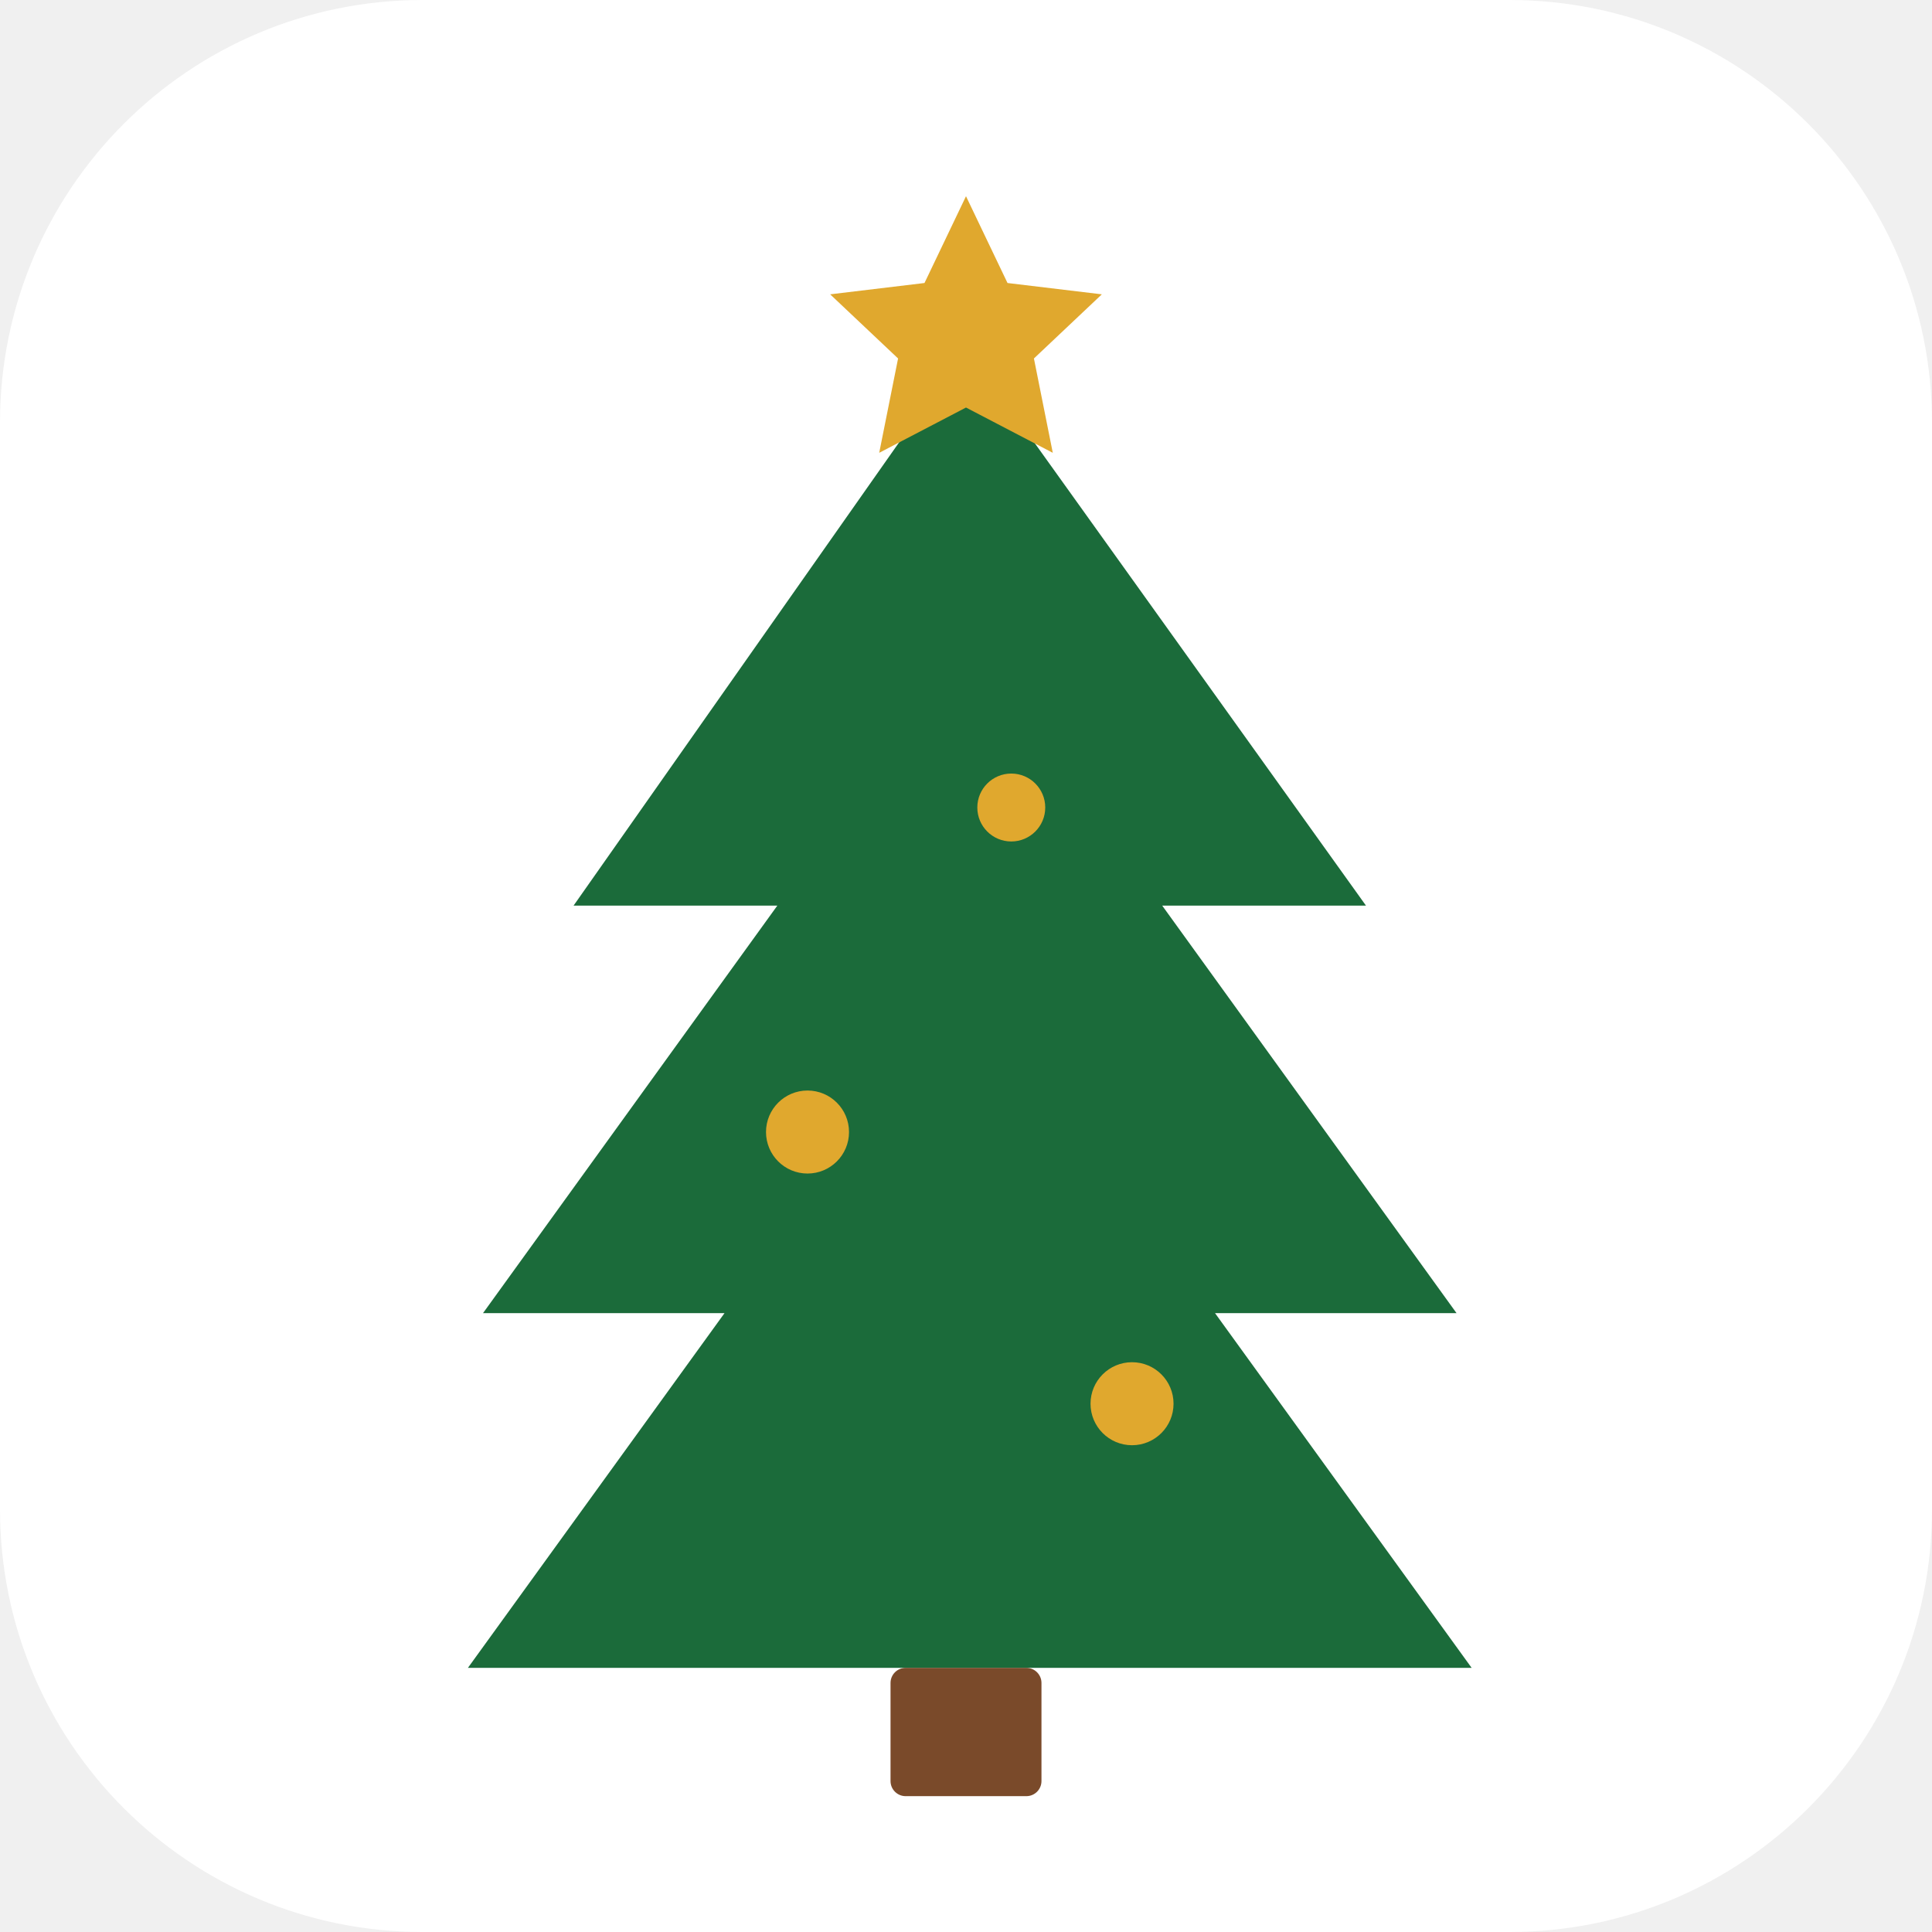
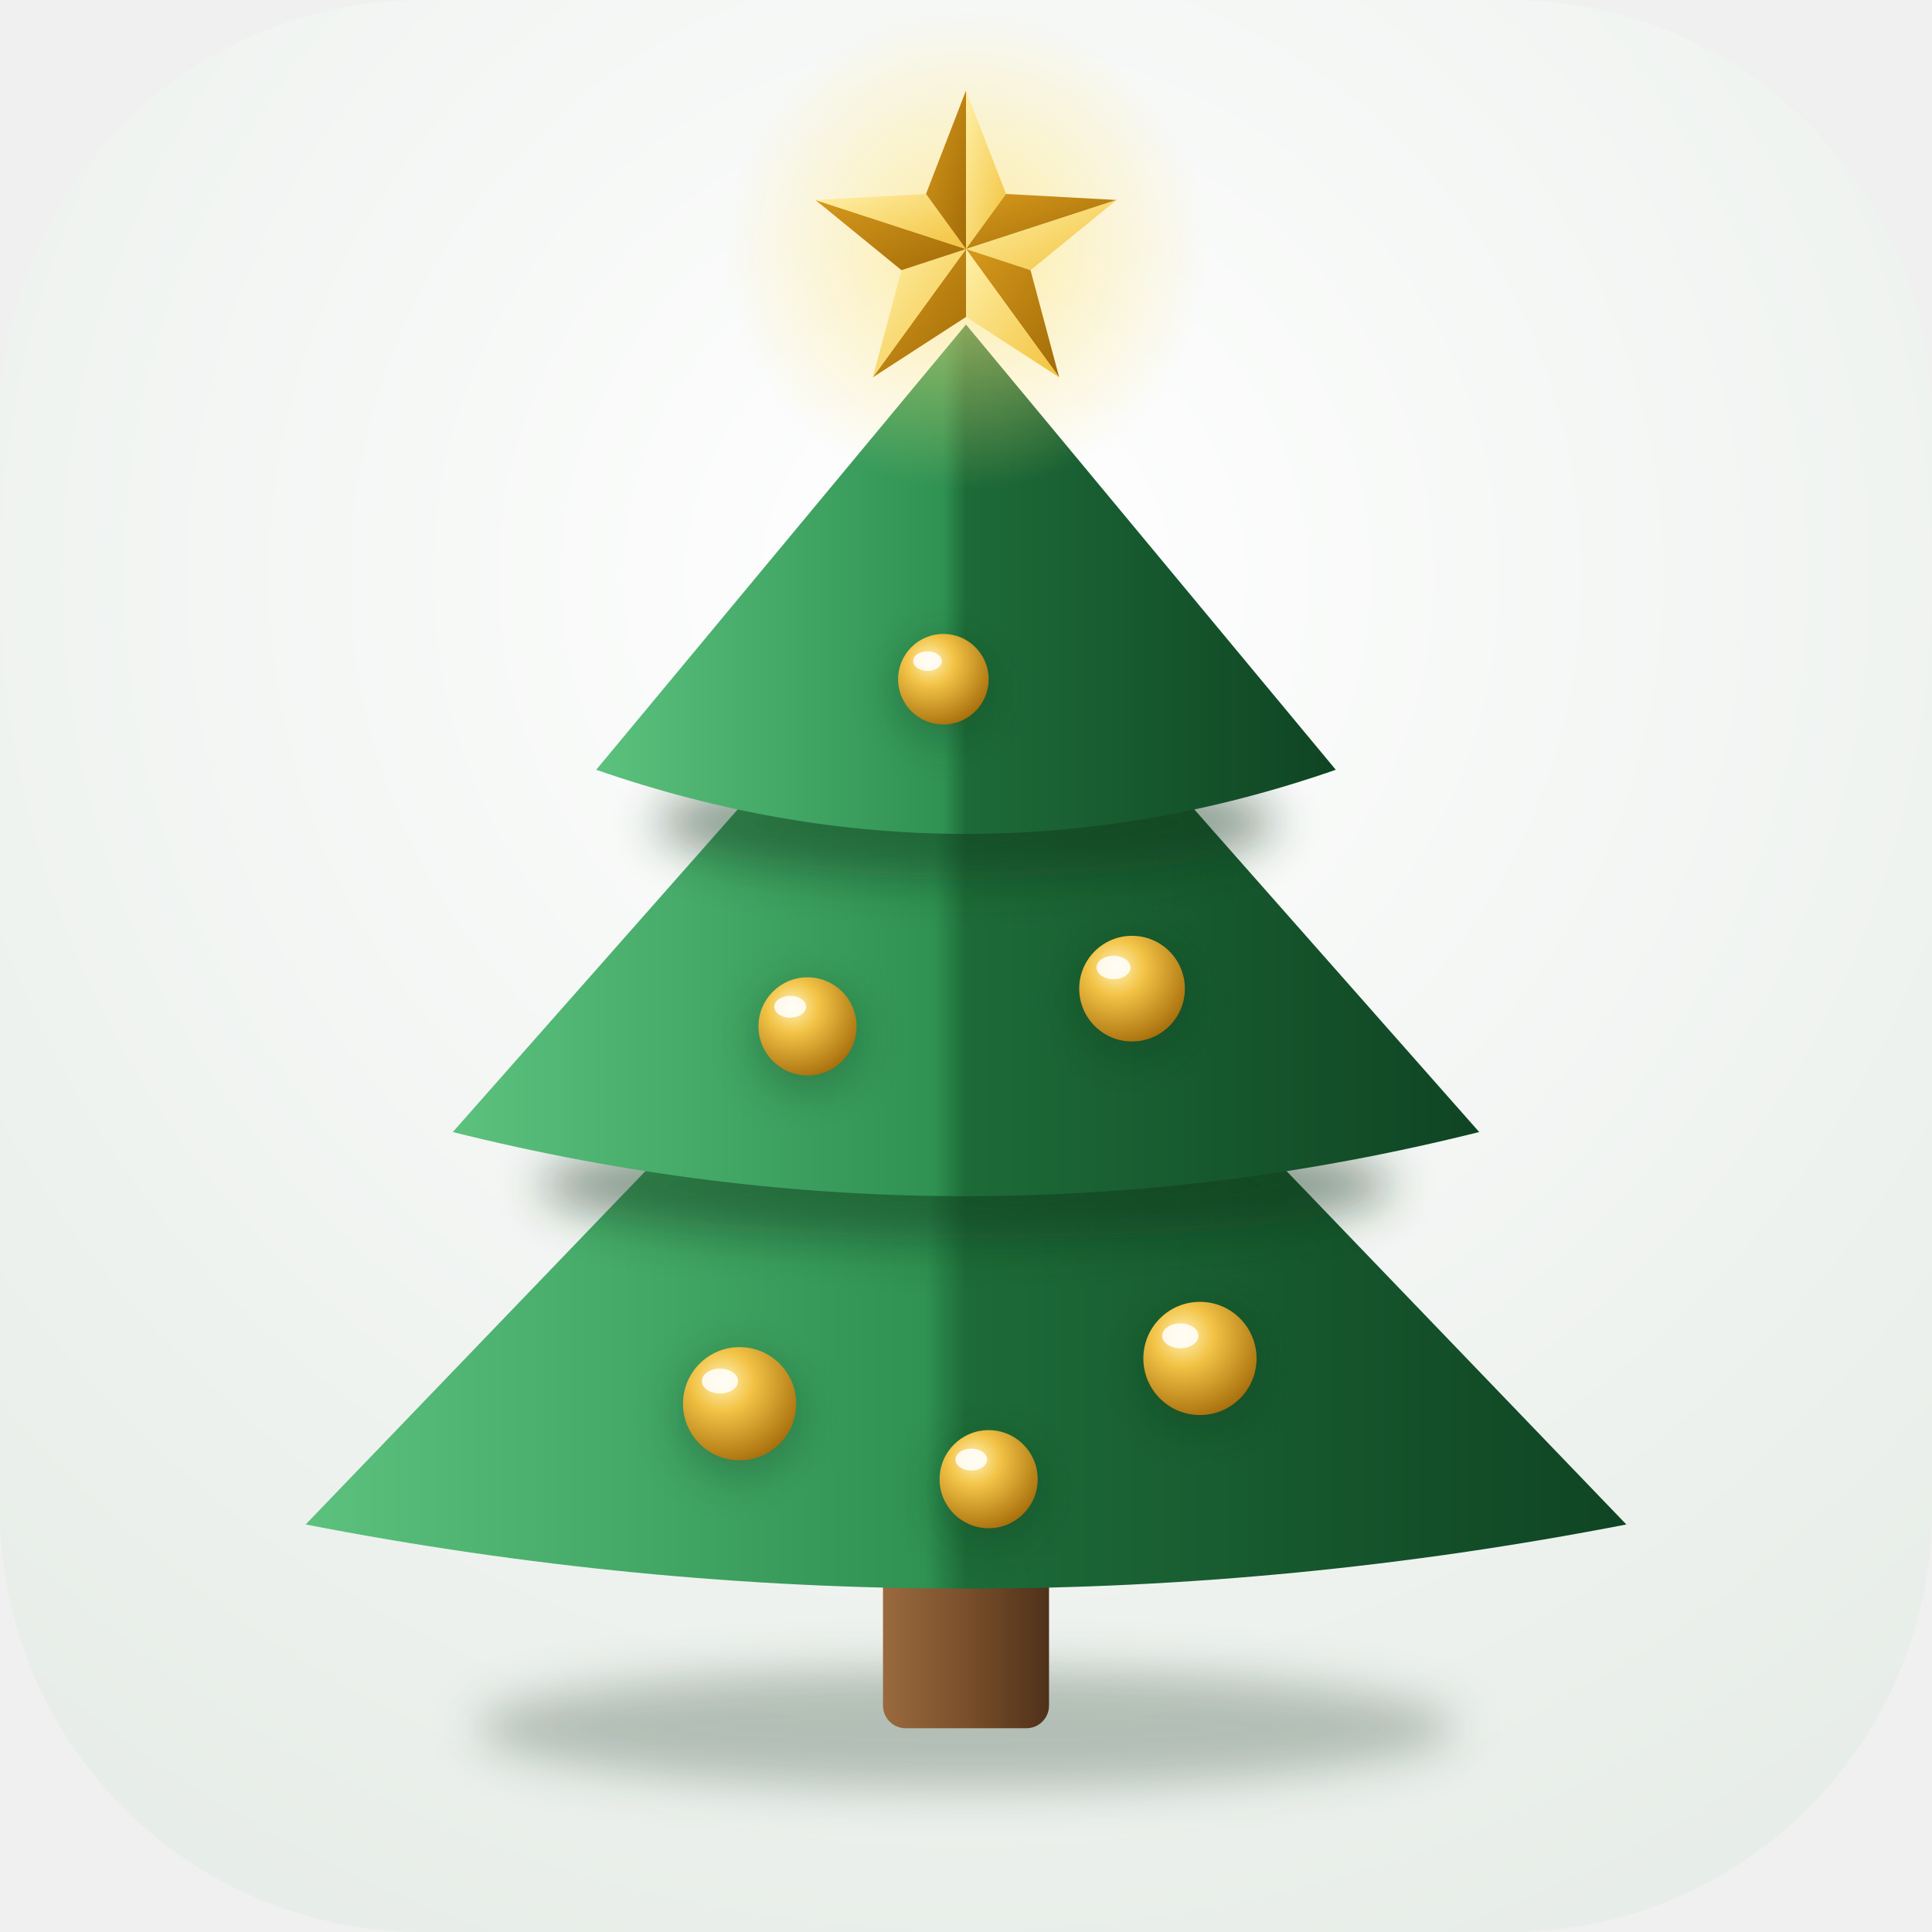
<svg xmlns="http://www.w3.org/2000/svg" viewBox="0 0 512 512">
-   <rect width="512" height="512" rx="112" fill="#ffffff" />
-   <path d="M256 92 362 240h-54l78 108h-64l68 94H124l68-94h-64l78-108h-54z" fill="#1b6b3a" />
-   <path d="M256 52l11 23 25 3-18 17 5 25-23-12-23 12 5-25-18-17 25-3z" fill="#e0a82e" />
-   <circle cx="214" cy="300" r="11" fill="#e0a82e" />
-   <circle cx="300" cy="372" r="11" fill="#e0a82e" />
-   <circle cx="268" cy="214" r="9" fill="#e0a82e" />
-   <rect x="236" y="442" width="40" height="34" rx="4" fill="#7a4a2a" />
+   <defs>
+     <radialGradient id="fundo" cx="50%" cy="30%" r="80%">
+       <stop offset="0" stop-color="#ffffff" />
+       <stop offset="1" stop-color="#e6ece7" />
+     </radialGradient>
+     <linearGradient id="pinho" x1="0" x2="1" y1="0" y2="0">
+       <stop offset="0" stop-color="#5cc27e" />
+       <stop offset=".47" stop-color="#2f9152" />
+       <stop offset=".5" stop-color="#1d6b38" />
+       <stop offset="1" stop-color="#0f4423" />
+     </linearGradient>
+     <linearGradient id="tronco" x1="0" x2="1">
+       <stop offset="0" stop-color="#9a6a3e" />
+       <stop offset=".5" stop-color="#7a4f2b" />
+       <stop offset="1" stop-color="#4f311a" />
+     </linearGradient>
+     <radialGradient id="bola" cx="35%" cy="30%" r="75%">
+       <stop offset="0" stop-color="#fff2b8" />
+       <stop offset=".35" stop-color="#f3c447" />
+       <stop offset="1" stop-color="#a86f0c" />
+     </radialGradient>
+     <linearGradient id="ouroClaro" x1="0" y1="0" x2="1" y2="1">
+       <stop offset="0" stop-color="#fff0a8" />
+       <stop offset="1" stop-color="#f2c23c" />
+     </linearGradient>
+     <linearGradient id="ouroEscuro" x1="0" y1="0" x2="1" y2="1">
+       <stop offset="0" stop-color="#d79a1c" />
+       <stop offset="1" stop-color="#a26b08" />
+     </linearGradient>
+     <radialGradient id="brilho">
+       <stop offset="0" stop-color="#ffe680" stop-opacity=".7" />
+       <stop offset="1" stop-color="#ffe680" stop-opacity="0" />
+     </radialGradient>
+     <filter id="desfoque" x="-50%" y="-50%" width="200%" height="200%">
+       <feGaussianBlur stdDeviation="6" />
+     </filter>
+   </defs>
+   <rect width="512" height="512" rx="112" fill="url(#fundo)" />
+   <ellipse cx="256" cy="458" rx="130" ry="16" fill="#1d3a26" opacity=".28" filter="url(#desfoque)" />
+   <rect x="234" y="400" width="44" height="58" rx="6" fill="url(#tronco)" />
+   <path d="M256 222L431.0 404Q256 438 81.0 404Z" fill="url(#pinho)" />
+   <ellipse cx="256" cy="314" rx="113" ry="15" fill="#0b3018" opacity=".45" filter="url(#desfoque)" />
+   <path d="M256 146L392.0 300Q256 334 120.0 300Z" fill="url(#pinho)" />
+   <ellipse cx="256" cy="218" rx="82" ry="15" fill="#0b3018" opacity=".45" filter="url(#desfoque)" />
+   <path d="M256 86L354.0 204Q256 238 158.0 204Z" fill="url(#pinho)" />
+   <circle cx="196" cy="375" r="15" fill="#0b3018" opacity=".35" filter="url(#desfoque)" />
+   <circle cx="196" cy="372" r="15" fill="url(#bola)" />
+   <ellipse cx="190.8" cy="366.0" rx="4.8" ry="3.3" fill="#fff" opacity=".85" />
+   <circle cx="318" cy="363" r="15" fill="#0b3018" opacity=".35" filter="url(#desfoque)" />
+   <circle cx="318" cy="360" r="15" fill="url(#bola)" />
+   <ellipse cx="312.8" cy="354.0" rx="4.8" ry="3.3" fill="#fff" opacity=".85" />
+   <circle cx="262" cy="395" r="13" fill="#0b3018" opacity=".35" filter="url(#desfoque)" />
+   <circle cx="262" cy="392" r="13" fill="url(#bola)" />
+   <ellipse cx="257.4" cy="386.8" rx="4.2" ry="2.9" fill="#fff" opacity=".85" />
+   <circle cx="214" cy="275" r="13" fill="#0b3018" opacity=".35" filter="url(#desfoque)" />
+   <circle cx="214" cy="272" r="13" fill="url(#bola)" />
+   <ellipse cx="209.4" cy="266.8" rx="4.2" ry="2.9" fill="#fff" opacity=".85" />
+   <circle cx="300" cy="265" r="14" fill="#0b3018" opacity=".35" filter="url(#desfoque)" />
+   <circle cx="300" cy="262" r="14" fill="url(#bola)" />
+   <ellipse cx="295.1" cy="256.4" rx="4.5" ry="3.1" fill="#fff" opacity=".85" />
+   <circle cx="250" cy="183" r="12" fill="#0b3018" opacity=".35" filter="url(#desfoque)" />
+   <circle cx="250" cy="180" r="12" fill="url(#bola)" />
+   <ellipse cx="245.8" cy="175.2" rx="3.8" ry="2.6" fill="#fff" opacity=".85" />
+   <circle cx="256" cy="66" r="64" fill="url(#brilho)" />
+   <path d="M256.0 66.0L256.0 24.0L266.6 51.4Z" fill="url(#ouroClaro)" />
+   <path d="M256.0 66.0L266.6 51.4L295.9 53.0Z" fill="url(#ouroEscuro)" />
+   <path d="M256.0 66.0L295.9 53.0L273.1 71.6Z" fill="url(#ouroClaro)" />
+   <path d="M256.0 66.0L273.1 71.6L280.7 100.0Z" fill="url(#ouroEscuro)" />
+   <path d="M256.0 66.0L280.7 100.0L256.0 84.0Z" fill="url(#ouroClaro)" />
+   <path d="M256.0 66.0L256.0 84.0L231.3 100.0Z" fill="url(#ouroEscuro)" />
+   <path d="M256.0 66.0L231.3 100.0L238.9 71.6Z" fill="url(#ouroClaro)" />
+   <path d="M256.0 66.0L238.9 71.6L216.1 53.0Z" fill="url(#ouroEscuro)" />
+   <path d="M256.0 66.0L216.1 53.0L245.4 51.4Z" fill="url(#ouroClaro)" />
+   <path d="M256.0 66.0L245.4 51.4L256.0 24.0Z" fill="url(#ouroEscuro)" />
</svg>
